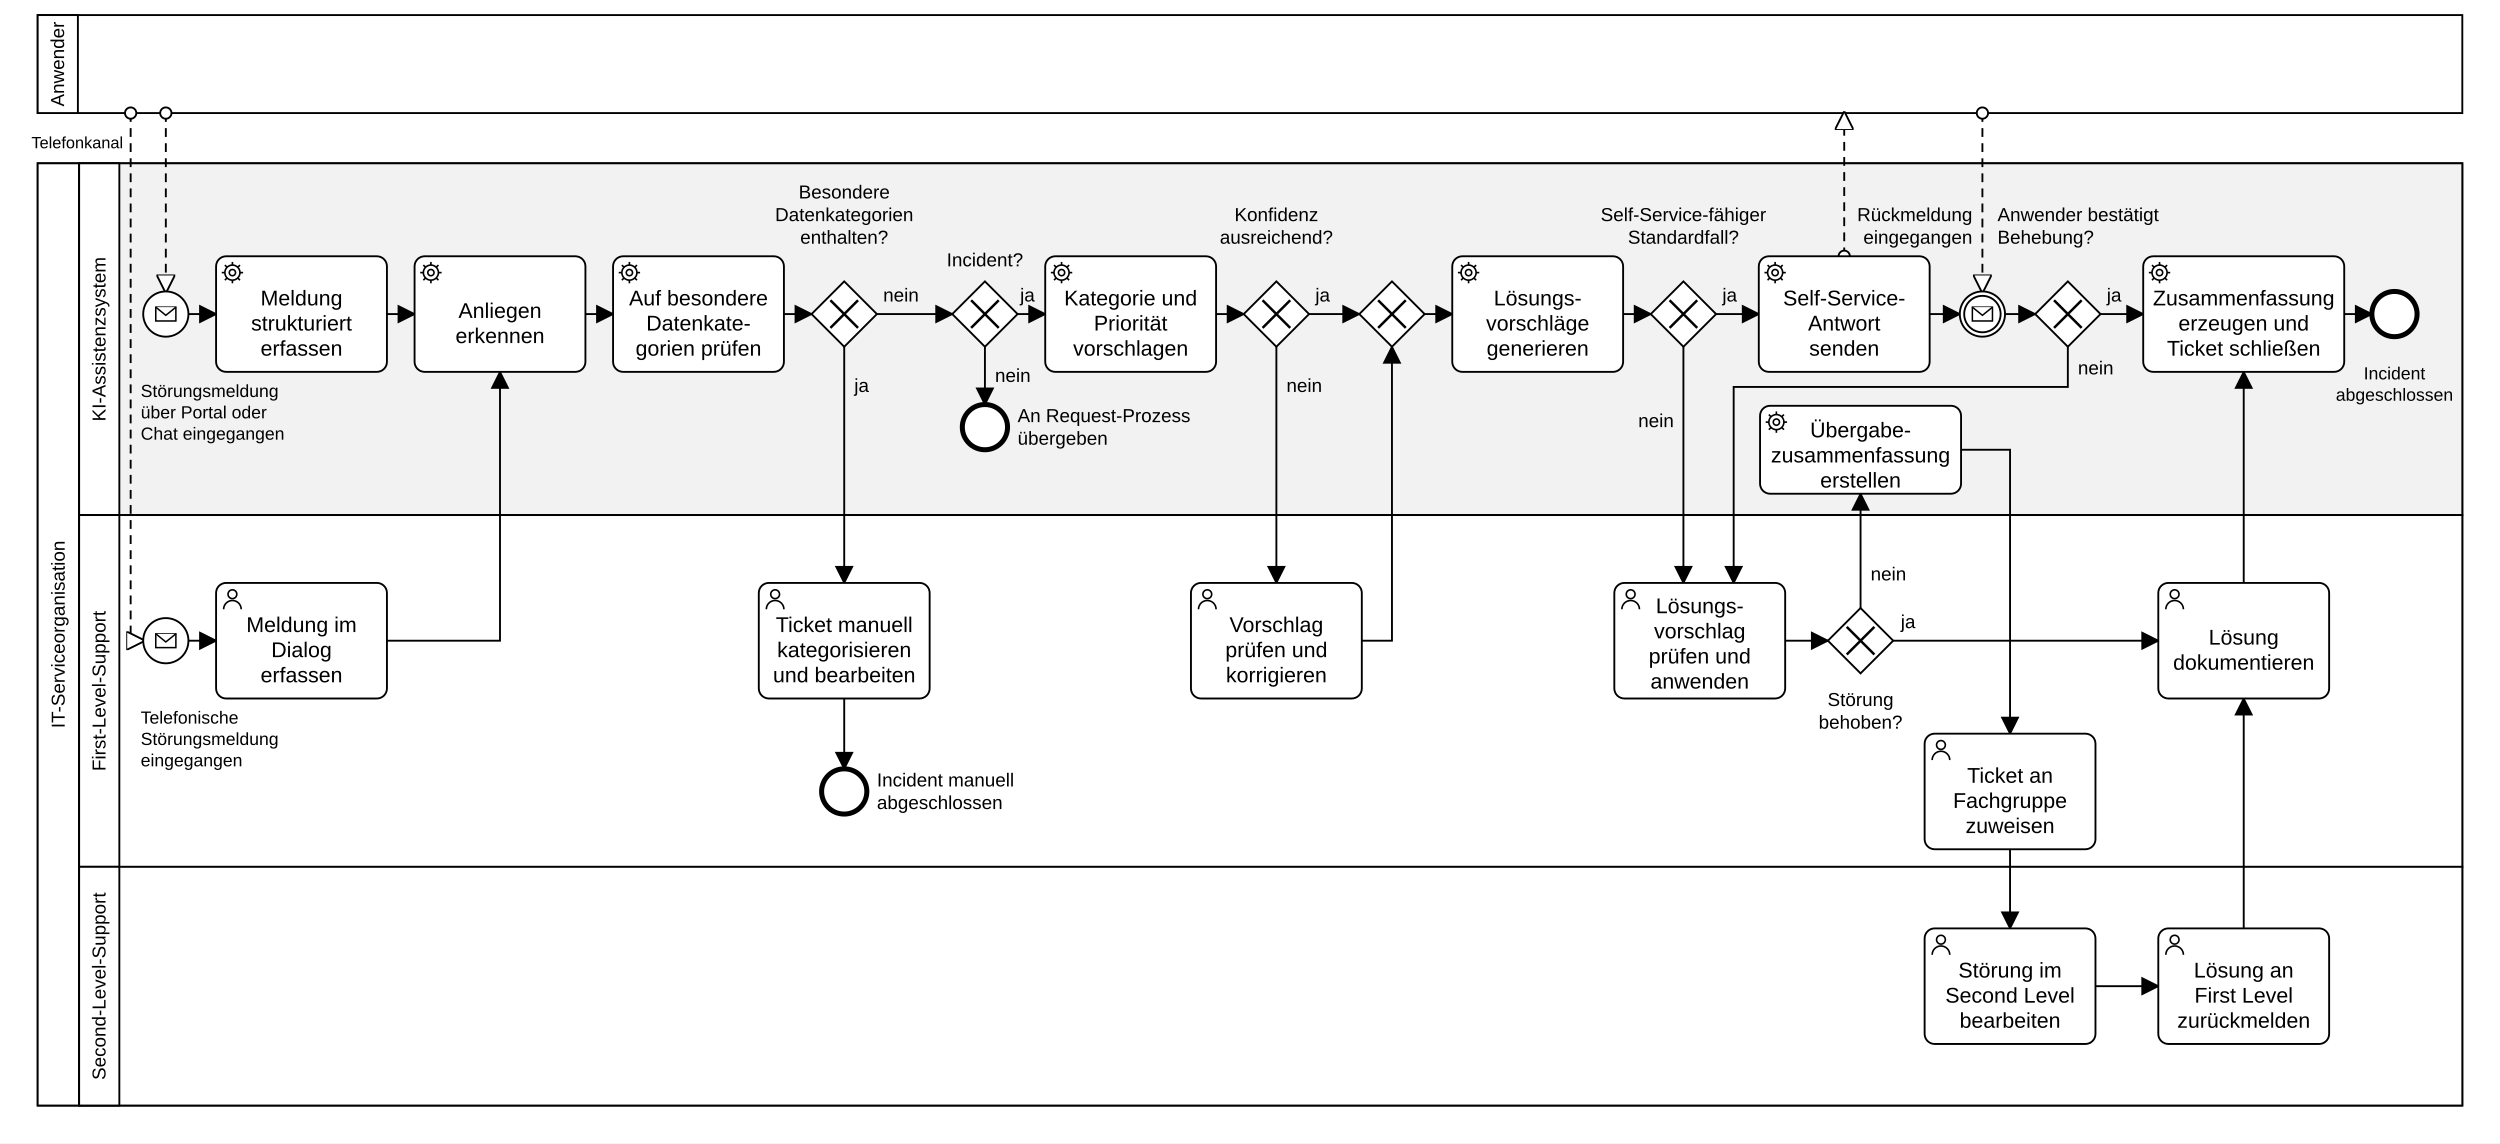
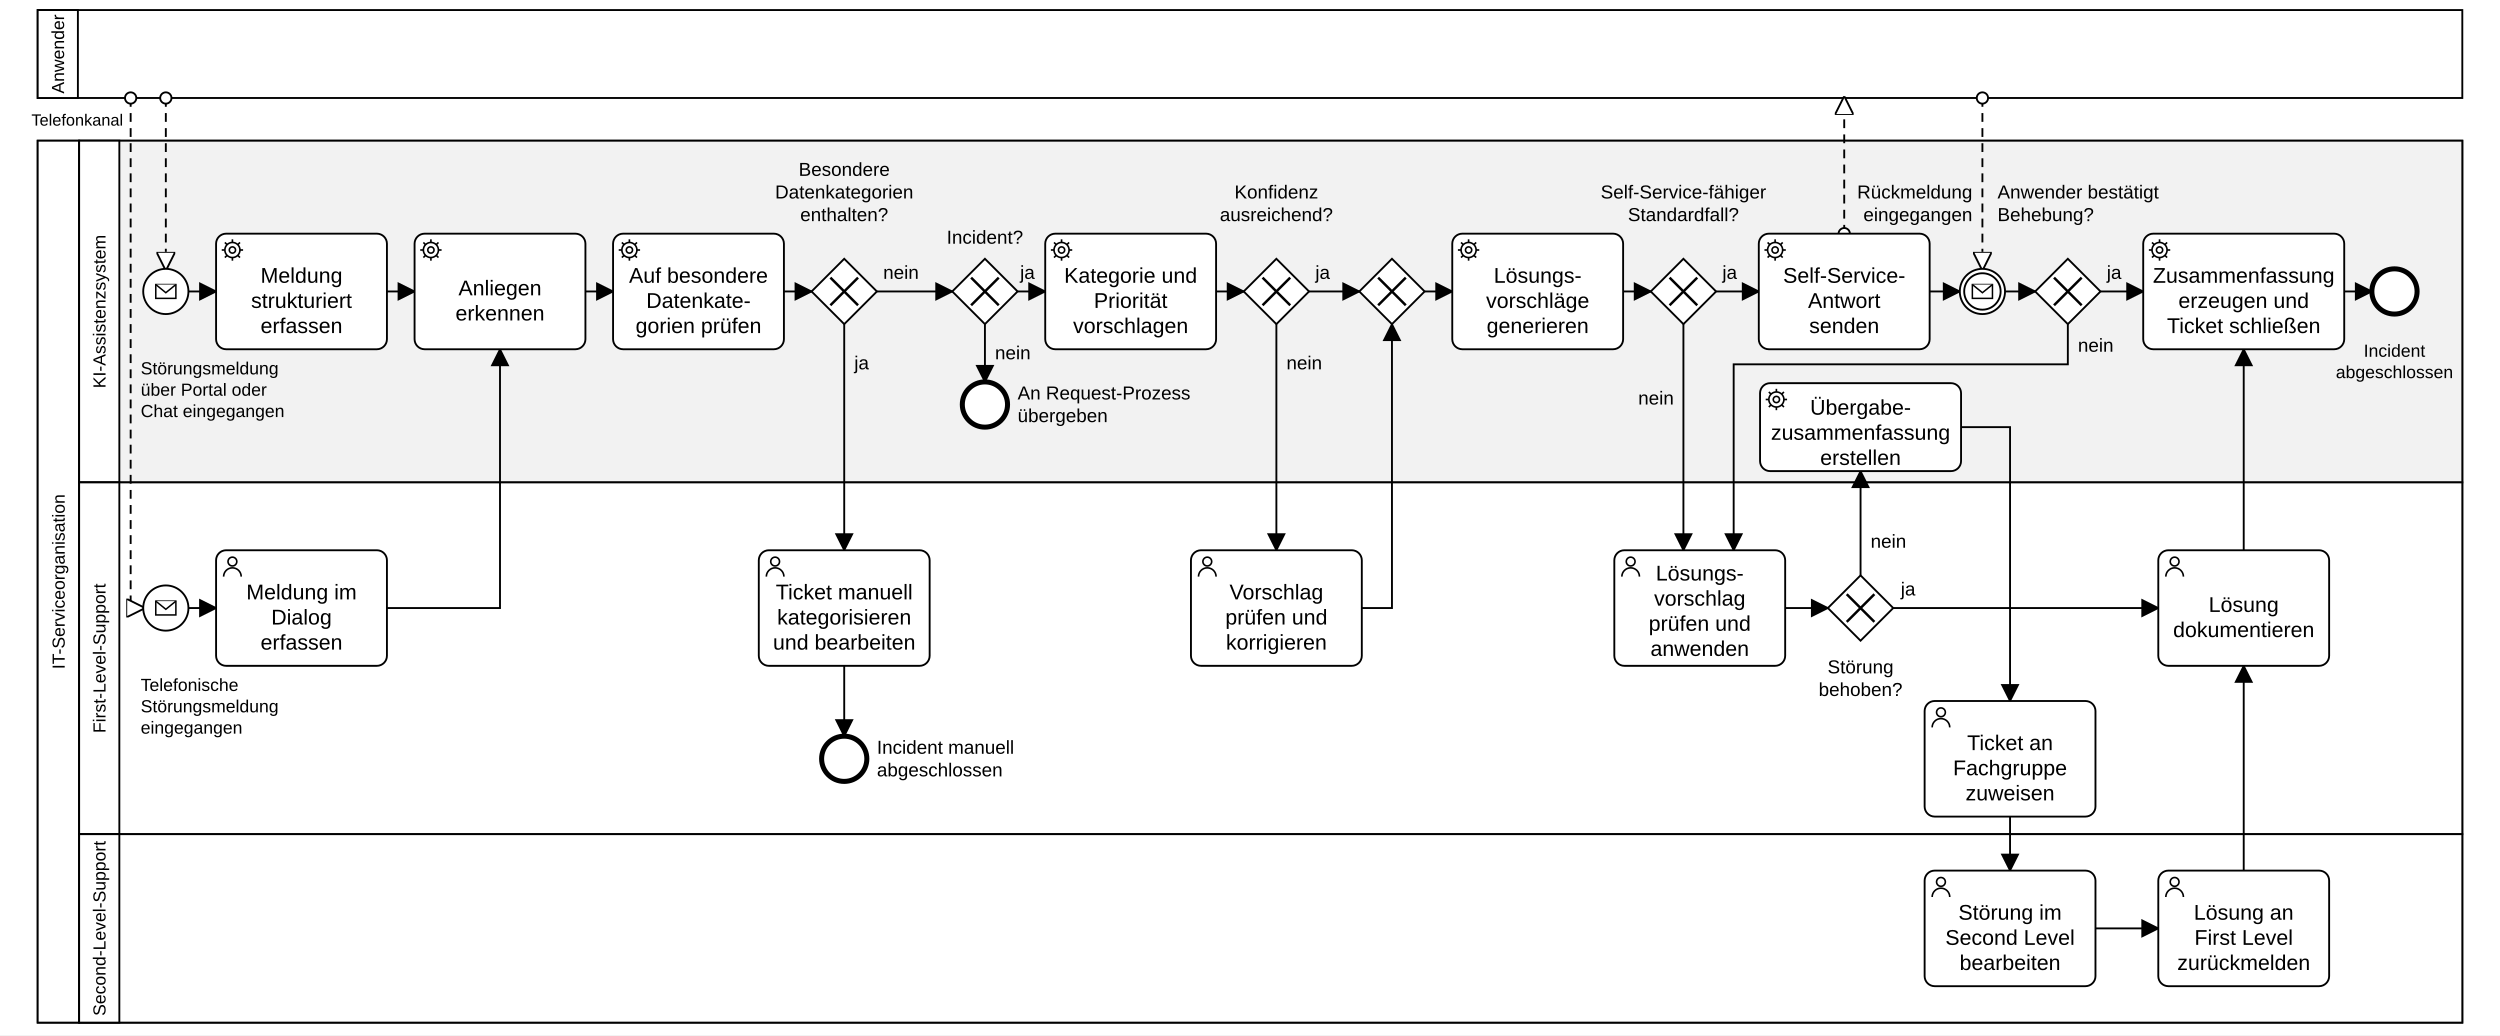
- <svg xmlns="http://www.w3.org/2000/svg" width="1990" height="910" viewBox="0 0 1990 910" font-family="Arial, Helvetica, sans-serif" font-size="14">
-   <rect width="1990" height="910" fill="white" />
+ <svg xmlns="http://www.w3.org/2000/svg" width="1990" height="824" viewBox="0 0 1990 824" font-family="Arial, Helvetica, sans-serif" font-size="14">
+   <rect width="1990" height="824" fill="white" />
  <defs>
    <marker id="arr" markerWidth="10" markerHeight="10" refX="9" refY="5" orient="auto">
      <path d="M0,0 L10,5 L0,10 z" fill="#000" />
    </marker>
    <marker id="arro" markerWidth="10" markerHeight="10" refX="9" refY="5" orient="auto">
      <path d="M0,0 L10,5 L0,10 z" fill="white" stroke="#000" />
    </marker>
    <marker id="dot" markerWidth="8" markerHeight="8" refX="4" refY="4" orient="auto">
      <circle cx="4" cy="4" r="3" fill="white" stroke="#000" />
    </marker>
  </defs>
-   <rect x="30" y="12" width="1930" height="78" fill="white" stroke="#000" stroke-width="1.5" />
-   <rect x="30" y="12" width="32" height="78" fill="white" stroke="#000" stroke-width="1.5" />
-   <text x="46.0" y="56.0" text-anchor="middle" font-size="15" transform="rotate(-90 46.0 51.0)">Anwender</text>
-   <rect x="30" y="130" width="1930" height="750" fill="white" stroke="#000" stroke-width="1.5" />
-   <rect x="30" y="130" width="33" height="750" fill="white" stroke="#000" stroke-width="1.5" />
-   <text x="46.5" y="510.0" text-anchor="middle" font-size="15" transform="rotate(-90 46.5 505.0)">IT-Serviceorganisation</text>
-   <rect x="63" y="130" width="1897" height="280" fill="#f2f2f2" stroke="#000" stroke-width="1.5" />
-   <rect x="63" y="130" width="32" height="280" fill="white" stroke="#000" stroke-width="1.5" />
-   <text x="79.0" y="275.0" text-anchor="middle" font-size="15" transform="rotate(-90 79.0 270.0)">KI-Assistenzsystem</text>
-   <rect x="63" y="410" width="1897" height="280" fill="white" stroke="#000" stroke-width="1.5" />
-   <rect x="63" y="410" width="32" height="280" fill="white" stroke="#000" stroke-width="1.5" />
-   <text x="79.0" y="555.0" text-anchor="middle" font-size="15" transform="rotate(-90 79.0 550.0)">First-Level-Support</text>
-   <rect x="63" y="690" width="1897" height="190" fill="white" stroke="#000" stroke-width="1.5" />
-   <rect x="63" y="690" width="32" height="190" fill="white" stroke="#000" stroke-width="1.5" />
-   <text x="79.0" y="790.0" text-anchor="middle" font-size="15" transform="rotate(-90 79.0 785.0)">Second-Level-Support</text>
-   <path d="M150,250 L172,250" fill="none" stroke="#000" stroke-width="1.5" marker-end="url(#arr)" />
-   <path d="M308,250 L330,250" fill="none" stroke="#000" stroke-width="1.5" marker-end="url(#arr)" />
-   <path d="M466,250 L488,250" fill="none" stroke="#000" stroke-width="1.5" marker-end="url(#arr)" />
-   <path d="M624,250 L646,250" fill="none" stroke="#000" stroke-width="1.5" marker-end="url(#arr)" />
-   <path d="M698,250 L758,250" fill="none" stroke="#000" stroke-width="1.5" marker-end="url(#arr)" />
-   <path d="M672,276 L672,464.0" fill="none" stroke="#000" stroke-width="1.5" marker-end="url(#arr)" />
-   <path d="M810,250 L832,250" fill="none" stroke="#000" stroke-width="1.5" marker-end="url(#arr)" />
-   <path d="M784,276 L784,322" fill="none" stroke="#000" stroke-width="1.5" marker-end="url(#arr)" />
-   <path d="M968,250 L990,250" fill="none" stroke="#000" stroke-width="1.5" marker-end="url(#arr)" />
-   <path d="M1042,250 L1082,250" fill="none" stroke="#000" stroke-width="1.5" marker-end="url(#arr)" />
-   <path d="M1016,276 L1016,464.0" fill="none" stroke="#000" stroke-width="1.5" marker-end="url(#arr)" />
-   <path d="M1084,510 L1108,510 L1108,276" fill="none" stroke="#000" stroke-width="1.5" marker-end="url(#arr)" />
-   <path d="M1134,250 L1156,250" fill="none" stroke="#000" stroke-width="1.5" marker-end="url(#arr)" />
-   <path d="M1292,250 L1314,250" fill="none" stroke="#000" stroke-width="1.5" marker-end="url(#arr)" />
-   <path d="M1366,250 L1400,250" fill="none" stroke="#000" stroke-width="1.5" marker-end="url(#arr)" />
-   <path d="M1340,276 L1340,464.0" fill="none" stroke="#000" stroke-width="1.5" marker-end="url(#arr)" />
-   <path d="M1536,250 L1560,250" fill="none" stroke="#000" stroke-width="1.5" marker-end="url(#arr)" />
-   <path d="M1596,250 L1620,250" fill="none" stroke="#000" stroke-width="1.5" marker-end="url(#arr)" />
-   <path d="M1672,250 L1706,250" fill="none" stroke="#000" stroke-width="1.5" marker-end="url(#arr)" />
-   <path d="M1646,276 L1646,308 L1380,308 L1380,464.0" fill="none" stroke="#000" stroke-width="1.5" marker-end="url(#arr)" />
-   <path d="M1866,250 L1888,250" fill="none" stroke="#000" stroke-width="1.5" marker-end="url(#arr)" />
-   <path d="M1421,510 L1455,510" fill="none" stroke="#000" stroke-width="1.5" marker-end="url(#arr)" />
-   <path d="M1507,510 L1718,510" fill="none" stroke="#000" stroke-width="1.5" marker-end="url(#arr)" />
-   <path d="M1481,484 L1481,393" fill="none" stroke="#000" stroke-width="1.5" marker-end="url(#arr)" />
-   <path d="M1561,358 L1600,358 L1600,584.0" fill="none" stroke="#000" stroke-width="1.5" marker-end="url(#arr)" />
-   <path d="M1600,676.0 L1600,739.0" fill="none" stroke="#000" stroke-width="1.5" marker-end="url(#arr)" />
-   <path d="M1668,785 L1718,785" fill="none" stroke="#000" stroke-width="1.5" marker-end="url(#arr)" />
-   <path d="M1786,739.0 L1786,556.0" fill="none" stroke="#000" stroke-width="1.5" marker-end="url(#arr)" />
-   <path d="M1786,464.0 L1786,296.0" fill="none" stroke="#000" stroke-width="1.5" marker-end="url(#arr)" />
-   <path d="M150,510 L172,510" fill="none" stroke="#000" stroke-width="1.5" marker-end="url(#arr)" />
-   <path d="M308,510 L398,510 L398,296.0" fill="none" stroke="#000" stroke-width="1.5" marker-end="url(#arr)" />
-   <path d="M672,556.0 L672,612" fill="none" stroke="#000" stroke-width="1.5" marker-end="url(#arr)" />
-   <path d="M132,90 L132,232" fill="none" stroke="#000" stroke-width="1.5" stroke-dasharray="7,5" marker-end="url(#arro)" marker-start="url(#dot)" />
-   <path d="M104,90 L104,510 L114,510" fill="none" stroke="#000" stroke-width="1.5" stroke-dasharray="7,5" marker-end="url(#arro)" marker-start="url(#dot)" />
-   <path d="M1468,204.0 L1468,90" fill="none" stroke="#000" stroke-width="1.5" stroke-dasharray="7,5" marker-end="url(#arro)" marker-start="url(#dot)" />
-   <path d="M1578,90 L1578,232" fill="none" stroke="#000" stroke-width="1.5" stroke-dasharray="7,5" marker-end="url(#arro)" marker-start="url(#dot)" />
-   <circle cx="132" cy="250" r="18" fill="white" stroke="#000" stroke-width="1.5" />
-   <g transform="translate(132,250)" stroke="#000" stroke-width="1.2" fill="white">
+   <rect x="30" y="8" width="1930" height="70" fill="white" stroke="#000" stroke-width="1.5" />
+   <rect x="30" y="8" width="32" height="70" fill="white" stroke="#000" stroke-width="1.5" />
+   <text x="46.0" y="48.0" text-anchor="middle" font-size="14" transform="rotate(-90 46.0 43.0)">Anwender</text>
+   <rect x="30" y="112" width="1930" height="702" fill="white" stroke="#000" stroke-width="1.5" />
+   <rect x="30" y="112" width="33" height="702" fill="white" stroke="#000" stroke-width="1.5" />
+   <text x="46.5" y="468.0" text-anchor="middle" font-size="14" transform="rotate(-90 46.5 463.0)">IT-Serviceorganisation</text>
+   <rect x="63" y="112" width="1897" height="272" fill="#f2f2f2" stroke="#000" stroke-width="1.5" />
+   <rect x="63" y="112" width="32" height="272" fill="white" stroke="#000" stroke-width="1.5" />
+   <text x="79.0" y="253.0" text-anchor="middle" font-size="14" transform="rotate(-90 79.0 248.0)">KI-Assistenzsystem</text>
+   <rect x="63" y="384" width="1897" height="280" fill="white" stroke="#000" stroke-width="1.5" />
+   <rect x="63" y="384" width="32" height="280" fill="white" stroke="#000" stroke-width="1.5" />
+   <text x="79.0" y="529.0" text-anchor="middle" font-size="14" transform="rotate(-90 79.0 524.0)">First-Level-Support</text>
+   <rect x="63" y="664" width="1897" height="150" fill="white" stroke="#000" stroke-width="1.5" />
+   <rect x="63" y="664" width="32" height="150" fill="white" stroke="#000" stroke-width="1.5" />
+   <text x="79.0" y="744.0" text-anchor="middle" font-size="14" transform="rotate(-90 79.0 739.0)">Second-Level-Support</text>
+   <path d="M150,232 L172,232" fill="none" stroke="#000" stroke-width="1.5" marker-end="url(#arr)" />
+   <path d="M308,232 L330,232" fill="none" stroke="#000" stroke-width="1.5" marker-end="url(#arr)" />
+   <path d="M466,232 L488,232" fill="none" stroke="#000" stroke-width="1.5" marker-end="url(#arr)" />
+   <path d="M624,232 L646,232" fill="none" stroke="#000" stroke-width="1.5" marker-end="url(#arr)" />
+   <path d="M698,232 L758,232" fill="none" stroke="#000" stroke-width="1.5" marker-end="url(#arr)" />
+   <path d="M672,258 L672,438.0" fill="none" stroke="#000" stroke-width="1.5" marker-end="url(#arr)" />
+   <path d="M810,232 L832,232" fill="none" stroke="#000" stroke-width="1.5" marker-end="url(#arr)" />
+   <path d="M784,258 L784,304" fill="none" stroke="#000" stroke-width="1.5" marker-end="url(#arr)" />
+   <path d="M968,232 L990,232" fill="none" stroke="#000" stroke-width="1.5" marker-end="url(#arr)" />
+   <path d="M1042,232 L1082,232" fill="none" stroke="#000" stroke-width="1.5" marker-end="url(#arr)" />
+   <path d="M1016,258 L1016,438.0" fill="none" stroke="#000" stroke-width="1.5" marker-end="url(#arr)" />
+   <path d="M1084,484 L1108,484 L1108,258" fill="none" stroke="#000" stroke-width="1.5" marker-end="url(#arr)" />
+   <path d="M1134,232 L1156,232" fill="none" stroke="#000" stroke-width="1.5" marker-end="url(#arr)" />
+   <path d="M1292,232 L1314,232" fill="none" stroke="#000" stroke-width="1.5" marker-end="url(#arr)" />
+   <path d="M1366,232 L1400,232" fill="none" stroke="#000" stroke-width="1.5" marker-end="url(#arr)" />
+   <path d="M1340,258 L1340,438.0" fill="none" stroke="#000" stroke-width="1.5" marker-end="url(#arr)" />
+   <path d="M1536,232 L1560,232" fill="none" stroke="#000" stroke-width="1.5" marker-end="url(#arr)" />
+   <path d="M1596,232 L1620,232" fill="none" stroke="#000" stroke-width="1.5" marker-end="url(#arr)" />
+   <path d="M1672,232 L1706,232" fill="none" stroke="#000" stroke-width="1.5" marker-end="url(#arr)" />
+   <path d="M1646,258 L1646,290 L1380,290 L1380,438.0" fill="none" stroke="#000" stroke-width="1.5" marker-end="url(#arr)" />
+   <path d="M1866,232 L1888,232" fill="none" stroke="#000" stroke-width="1.5" marker-end="url(#arr)" />
+   <path d="M1421,484 L1455,484" fill="none" stroke="#000" stroke-width="1.5" marker-end="url(#arr)" />
+   <path d="M1507,484 L1718,484" fill="none" stroke="#000" stroke-width="1.5" marker-end="url(#arr)" />
+   <path d="M1481,458 L1481,375" fill="none" stroke="#000" stroke-width="1.5" marker-end="url(#arr)" />
+   <path d="M1561,340 L1600,340 L1600,558.0" fill="none" stroke="#000" stroke-width="1.5" marker-end="url(#arr)" />
+   <path d="M1600,650.0 L1600,693.0" fill="none" stroke="#000" stroke-width="1.5" marker-end="url(#arr)" />
+   <path d="M1668,739 L1718,739" fill="none" stroke="#000" stroke-width="1.5" marker-end="url(#arr)" />
+   <path d="M1786,693.0 L1786,530.0" fill="none" stroke="#000" stroke-width="1.5" marker-end="url(#arr)" />
+   <path d="M1786,438.0 L1786,278.0" fill="none" stroke="#000" stroke-width="1.5" marker-end="url(#arr)" />
+   <path d="M150,484 L172,484" fill="none" stroke="#000" stroke-width="1.5" marker-end="url(#arr)" />
+   <path d="M308,484 L398,484 L398,278.0" fill="none" stroke="#000" stroke-width="1.5" marker-end="url(#arr)" />
+   <path d="M672,530.0 L672,586" fill="none" stroke="#000" stroke-width="1.5" marker-end="url(#arr)" />
+   <path d="M132,78 L132,214" fill="none" stroke="#000" stroke-width="1.5" stroke-dasharray="7,5" marker-end="url(#arro)" marker-start="url(#dot)" />
+   <path d="M104,78 L104,484 L114,484" fill="none" stroke="#000" stroke-width="1.5" stroke-dasharray="7,5" marker-end="url(#arro)" marker-start="url(#dot)" />
+   <path d="M1468,186.0 L1468,78" fill="none" stroke="#000" stroke-width="1.5" stroke-dasharray="7,5" marker-end="url(#arro)" marker-start="url(#dot)" />
+   <path d="M1578,78 L1578,214" fill="none" stroke="#000" stroke-width="1.5" stroke-dasharray="7,5" marker-end="url(#arro)" marker-start="url(#dot)" />
+   <circle cx="132" cy="232" r="18" fill="white" stroke="#000" stroke-width="1.5" />
+   <g transform="translate(132,232)" stroke="#000" stroke-width="1.2" fill="white">
    <rect x="-8" y="-5.5" width="16" height="11" />
    <path d="M-8,-5.5 L0,1 L8,-5.5" />
  </g>
-   <rect x="172.0" y="204.0" width="136" height="92" rx="8" fill="white" stroke="#000" stroke-width="1.5" />
-   <g transform="translate(185.0,217.0)" stroke="#000" stroke-width="1.3" fill="white">
-     <circle r="6" />
-     <circle r="2.5" />
-     <line x1="6" y1="0" x2="8.5" y2="0" />
-     <line x1="4.24" y1="4.24" x2="6.01" y2="6.01" />
-     <line x1="0" y1="6" x2="0" y2="8.5" />
-     <line x1="-4.24" y1="4.24" x2="-6.01" y2="6.01" />
-     <line x1="-6" y1="0" x2="-8.5" y2="0" />
-     <line x1="-4.24" y1="-4.24" x2="-6.01" y2="-6.01" />
-     <line x1="0" y1="-6" x2="0" y2="-8.5" />
-     <line x1="4.24" y1="-4.24" x2="6.01" y2="-6.01" />
-   </g>
-   <text x="240" y="243.1" text-anchor="middle" font-size="17">Meldung</text>
-   <text x="240" y="263.1" text-anchor="middle" font-size="17">strukturiert</text>
-   <text x="240" y="283.1" text-anchor="middle" font-size="17">erfassen</text>
-   <rect x="330.0" y="204.0" width="136" height="92" rx="8" fill="white" stroke="#000" stroke-width="1.5" />
-   <g transform="translate(343.0,217.0)" stroke="#000" stroke-width="1.3" fill="white">
-     <circle r="6" />
-     <circle r="2.5" />
-     <line x1="6" y1="0" x2="8.5" y2="0" />
-     <line x1="4.24" y1="4.24" x2="6.01" y2="6.01" />
-     <line x1="0" y1="6" x2="0" y2="8.5" />
-     <line x1="-4.24" y1="4.24" x2="-6.01" y2="6.01" />
-     <line x1="-6" y1="0" x2="-8.5" y2="0" />
-     <line x1="-4.24" y1="-4.24" x2="-6.01" y2="-6.01" />
-     <line x1="0" y1="-6" x2="0" y2="-8.5" />
-     <line x1="4.24" y1="-4.24" x2="6.01" y2="-6.01" />
-   </g>
-   <text x="398" y="253.1" text-anchor="middle" font-size="17">Anliegen</text>
-   <text x="398" y="273.1" text-anchor="middle" font-size="17">erkennen</text>
-   <rect x="488.0" y="204.0" width="136" height="92" rx="8" fill="white" stroke="#000" stroke-width="1.5" />
-   <g transform="translate(501.0,217.0)" stroke="#000" stroke-width="1.3" fill="white">
-     <circle r="6" />
-     <circle r="2.5" />
-     <line x1="6" y1="0" x2="8.5" y2="0" />
-     <line x1="4.24" y1="4.24" x2="6.01" y2="6.01" />
-     <line x1="0" y1="6" x2="0" y2="8.5" />
-     <line x1="-4.24" y1="4.24" x2="-6.01" y2="6.01" />
-     <line x1="-6" y1="0" x2="-8.5" y2="0" />
-     <line x1="-4.24" y1="-4.24" x2="-6.01" y2="-6.01" />
-     <line x1="0" y1="-6" x2="0" y2="-8.5" />
-     <line x1="4.24" y1="-4.24" x2="6.01" y2="-6.01" />
-   </g>
-   <text x="556" y="243.1" text-anchor="middle" font-size="17">Auf besondere</text>
-   <text x="556" y="263.1" text-anchor="middle" font-size="17">Datenkate-</text>
-   <text x="556" y="283.1" text-anchor="middle" font-size="17">gorien prüfen</text>
-   <polygon points="672,224 698,250 672,276 646,250" fill="white" stroke="#000" stroke-width="1.5" />
-   <path d="M661,239 L683,261 M683,239 L661,261" stroke="#000" stroke-width="2" />
-   <polygon points="784,224 810,250 784,276 758,250" fill="white" stroke="#000" stroke-width="1.5" />
-   <path d="M773,239 L795,261 M795,239 L773,261" stroke="#000" stroke-width="2" />
-   <circle cx="784" cy="340" r="18" fill="white" stroke="#000" stroke-width="4" />
-   <rect x="832.0" y="204.0" width="136" height="92" rx="8" fill="white" stroke="#000" stroke-width="1.5" />
-   <g transform="translate(845.0,217.0)" stroke="#000" stroke-width="1.3" fill="white">
-     <circle r="6" />
-     <circle r="2.5" />
-     <line x1="6" y1="0" x2="8.5" y2="0" />
-     <line x1="4.24" y1="4.24" x2="6.01" y2="6.01" />
-     <line x1="0" y1="6" x2="0" y2="8.5" />
-     <line x1="-4.24" y1="4.24" x2="-6.01" y2="6.01" />
-     <line x1="-6" y1="0" x2="-8.5" y2="0" />
-     <line x1="-4.24" y1="-4.24" x2="-6.01" y2="-6.01" />
-     <line x1="0" y1="-6" x2="0" y2="-8.5" />
-     <line x1="4.24" y1="-4.24" x2="6.01" y2="-6.01" />
-   </g>
-   <text x="900" y="243.1" text-anchor="middle" font-size="17">Kategorie und</text>
-   <text x="900" y="263.1" text-anchor="middle" font-size="17">Priorität</text>
-   <text x="900" y="283.1" text-anchor="middle" font-size="17">vorschlagen</text>
-   <polygon points="1016,224 1042,250 1016,276 990,250" fill="white" stroke="#000" stroke-width="1.5" />
-   <path d="M1005,239 L1027,261 M1027,239 L1005,261" stroke="#000" stroke-width="2" />
-   <polygon points="1108,224 1134,250 1108,276 1082,250" fill="white" stroke="#000" stroke-width="1.5" />
-   <path d="M1097,239 L1119,261 M1119,239 L1097,261" stroke="#000" stroke-width="2" />
-   <rect x="1156.0" y="204.0" width="136" height="92" rx="8" fill="white" stroke="#000" stroke-width="1.5" />
-   <g transform="translate(1169.0,217.0)" stroke="#000" stroke-width="1.3" fill="white">
-     <circle r="6" />
-     <circle r="2.5" />
-     <line x1="6" y1="0" x2="8.5" y2="0" />
-     <line x1="4.24" y1="4.24" x2="6.01" y2="6.01" />
-     <line x1="0" y1="6" x2="0" y2="8.5" />
-     <line x1="-4.24" y1="4.24" x2="-6.01" y2="6.01" />
-     <line x1="-6" y1="0" x2="-8.5" y2="0" />
-     <line x1="-4.24" y1="-4.24" x2="-6.01" y2="-6.01" />
-     <line x1="0" y1="-6" x2="0" y2="-8.5" />
-     <line x1="4.24" y1="-4.24" x2="6.01" y2="-6.01" />
-   </g>
-   <text x="1224" y="243.1" text-anchor="middle" font-size="17">Lösungs-</text>
-   <text x="1224" y="263.1" text-anchor="middle" font-size="17">vorschläge</text>
-   <text x="1224" y="283.1" text-anchor="middle" font-size="17">generieren</text>
-   <polygon points="1340,224 1366,250 1340,276 1314,250" fill="white" stroke="#000" stroke-width="1.5" />
-   <path d="M1329,239 L1351,261 M1351,239 L1329,261" stroke="#000" stroke-width="2" />
-   <rect x="1400.0" y="204.0" width="136" height="92" rx="8" fill="white" stroke="#000" stroke-width="1.5" />
-   <g transform="translate(1413.0,217.0)" stroke="#000" stroke-width="1.3" fill="white">
-     <circle r="6" />
-     <circle r="2.5" />
-     <line x1="6" y1="0" x2="8.5" y2="0" />
-     <line x1="4.24" y1="4.24" x2="6.01" y2="6.01" />
-     <line x1="0" y1="6" x2="0" y2="8.5" />
-     <line x1="-4.24" y1="4.24" x2="-6.01" y2="6.01" />
-     <line x1="-6" y1="0" x2="-8.5" y2="0" />
-     <line x1="-4.24" y1="-4.24" x2="-6.01" y2="-6.01" />
-     <line x1="0" y1="-6" x2="0" y2="-8.5" />
-     <line x1="4.24" y1="-4.24" x2="6.01" y2="-6.01" />
-   </g>
-   <text x="1468" y="243.1" text-anchor="middle" font-size="17">Self-Service-</text>
-   <text x="1468" y="263.1" text-anchor="middle" font-size="17">Antwort</text>
-   <text x="1468" y="283.1" text-anchor="middle" font-size="17">senden</text>
-   <circle cx="1578" cy="250" r="18" fill="white" stroke="#000" stroke-width="1.5" />
-   <circle cx="1578" cy="250" r="14.5" fill="white" stroke="#000" stroke-width="1.5" />
-   <g transform="translate(1578,250)" stroke="#000" stroke-width="1.2" fill="white">
+   <rect x="172.0" y="186.0" width="136" height="92" rx="8" fill="white" stroke="#000" stroke-width="1.5" />
+   <g transform="translate(185.0,199.0)" stroke="#000" stroke-width="1.3" fill="white">
+     <circle r="6" />
+     <circle r="2.5" />
+     <line x1="6" y1="0" x2="8.5" y2="0" />
+     <line x1="4.24" y1="4.24" x2="6.01" y2="6.01" />
+     <line x1="0" y1="6" x2="0" y2="8.5" />
+     <line x1="-4.24" y1="4.24" x2="-6.01" y2="6.01" />
+     <line x1="-6" y1="0" x2="-8.5" y2="0" />
+     <line x1="-4.24" y1="-4.24" x2="-6.01" y2="-6.01" />
+     <line x1="0" y1="-6" x2="0" y2="-8.5" />
+     <line x1="4.24" y1="-4.24" x2="6.01" y2="-6.01" />
+   </g>
+   <text x="240" y="225.1" text-anchor="middle" font-size="17">Meldung</text>
+   <text x="240" y="245.1" text-anchor="middle" font-size="17">strukturiert</text>
+   <text x="240" y="265.1" text-anchor="middle" font-size="17">erfassen</text>
+   <rect x="330.0" y="186.0" width="136" height="92" rx="8" fill="white" stroke="#000" stroke-width="1.5" />
+   <g transform="translate(343.0,199.0)" stroke="#000" stroke-width="1.3" fill="white">
+     <circle r="6" />
+     <circle r="2.5" />
+     <line x1="6" y1="0" x2="8.5" y2="0" />
+     <line x1="4.24" y1="4.24" x2="6.01" y2="6.01" />
+     <line x1="0" y1="6" x2="0" y2="8.5" />
+     <line x1="-4.24" y1="4.24" x2="-6.01" y2="6.01" />
+     <line x1="-6" y1="0" x2="-8.5" y2="0" />
+     <line x1="-4.24" y1="-4.24" x2="-6.01" y2="-6.01" />
+     <line x1="0" y1="-6" x2="0" y2="-8.5" />
+     <line x1="4.24" y1="-4.24" x2="6.01" y2="-6.01" />
+   </g>
+   <text x="398" y="235.1" text-anchor="middle" font-size="17">Anliegen</text>
+   <text x="398" y="255.1" text-anchor="middle" font-size="17">erkennen</text>
+   <rect x="488.0" y="186.0" width="136" height="92" rx="8" fill="white" stroke="#000" stroke-width="1.5" />
+   <g transform="translate(501.0,199.0)" stroke="#000" stroke-width="1.3" fill="white">
+     <circle r="6" />
+     <circle r="2.5" />
+     <line x1="6" y1="0" x2="8.5" y2="0" />
+     <line x1="4.24" y1="4.24" x2="6.01" y2="6.01" />
+     <line x1="0" y1="6" x2="0" y2="8.5" />
+     <line x1="-4.24" y1="4.24" x2="-6.01" y2="6.01" />
+     <line x1="-6" y1="0" x2="-8.5" y2="0" />
+     <line x1="-4.24" y1="-4.24" x2="-6.01" y2="-6.01" />
+     <line x1="0" y1="-6" x2="0" y2="-8.5" />
+     <line x1="4.24" y1="-4.24" x2="6.01" y2="-6.01" />
+   </g>
+   <text x="556" y="225.1" text-anchor="middle" font-size="17">Auf besondere</text>
+   <text x="556" y="245.1" text-anchor="middle" font-size="17">Datenkate-</text>
+   <text x="556" y="265.1" text-anchor="middle" font-size="17">gorien prüfen</text>
+   <polygon points="672,206 698,232 672,258 646,232" fill="white" stroke="#000" stroke-width="1.5" />
+   <path d="M661,221 L683,243 M683,221 L661,243" stroke="#000" stroke-width="2" />
+   <polygon points="784,206 810,232 784,258 758,232" fill="white" stroke="#000" stroke-width="1.5" />
+   <path d="M773,221 L795,243 M795,221 L773,243" stroke="#000" stroke-width="2" />
+   <circle cx="784" cy="322" r="18" fill="white" stroke="#000" stroke-width="4" />
+   <rect x="832.0" y="186.0" width="136" height="92" rx="8" fill="white" stroke="#000" stroke-width="1.5" />
+   <g transform="translate(845.0,199.0)" stroke="#000" stroke-width="1.3" fill="white">
+     <circle r="6" />
+     <circle r="2.5" />
+     <line x1="6" y1="0" x2="8.5" y2="0" />
+     <line x1="4.24" y1="4.24" x2="6.01" y2="6.01" />
+     <line x1="0" y1="6" x2="0" y2="8.5" />
+     <line x1="-4.24" y1="4.24" x2="-6.01" y2="6.01" />
+     <line x1="-6" y1="0" x2="-8.5" y2="0" />
+     <line x1="-4.24" y1="-4.24" x2="-6.01" y2="-6.01" />
+     <line x1="0" y1="-6" x2="0" y2="-8.5" />
+     <line x1="4.24" y1="-4.24" x2="6.01" y2="-6.01" />
+   </g>
+   <text x="900" y="225.1" text-anchor="middle" font-size="17">Kategorie und</text>
+   <text x="900" y="245.1" text-anchor="middle" font-size="17">Priorität</text>
+   <text x="900" y="265.1" text-anchor="middle" font-size="17">vorschlagen</text>
+   <polygon points="1016,206 1042,232 1016,258 990,232" fill="white" stroke="#000" stroke-width="1.5" />
+   <path d="M1005,221 L1027,243 M1027,221 L1005,243" stroke="#000" stroke-width="2" />
+   <polygon points="1108,206 1134,232 1108,258 1082,232" fill="white" stroke="#000" stroke-width="1.5" />
+   <path d="M1097,221 L1119,243 M1119,221 L1097,243" stroke="#000" stroke-width="2" />
+   <rect x="1156.0" y="186.0" width="136" height="92" rx="8" fill="white" stroke="#000" stroke-width="1.5" />
+   <g transform="translate(1169.0,199.0)" stroke="#000" stroke-width="1.3" fill="white">
+     <circle r="6" />
+     <circle r="2.5" />
+     <line x1="6" y1="0" x2="8.5" y2="0" />
+     <line x1="4.24" y1="4.24" x2="6.01" y2="6.01" />
+     <line x1="0" y1="6" x2="0" y2="8.5" />
+     <line x1="-4.24" y1="4.24" x2="-6.01" y2="6.01" />
+     <line x1="-6" y1="0" x2="-8.5" y2="0" />
+     <line x1="-4.24" y1="-4.24" x2="-6.01" y2="-6.01" />
+     <line x1="0" y1="-6" x2="0" y2="-8.5" />
+     <line x1="4.24" y1="-4.24" x2="6.01" y2="-6.01" />
+   </g>
+   <text x="1224" y="225.1" text-anchor="middle" font-size="17">Lösungs-</text>
+   <text x="1224" y="245.1" text-anchor="middle" font-size="17">vorschläge</text>
+   <text x="1224" y="265.1" text-anchor="middle" font-size="17">generieren</text>
+   <polygon points="1340,206 1366,232 1340,258 1314,232" fill="white" stroke="#000" stroke-width="1.5" />
+   <path d="M1329,221 L1351,243 M1351,221 L1329,243" stroke="#000" stroke-width="2" />
+   <rect x="1400.0" y="186.0" width="136" height="92" rx="8" fill="white" stroke="#000" stroke-width="1.5" />
+   <g transform="translate(1413.0,199.0)" stroke="#000" stroke-width="1.3" fill="white">
+     <circle r="6" />
+     <circle r="2.5" />
+     <line x1="6" y1="0" x2="8.5" y2="0" />
+     <line x1="4.24" y1="4.24" x2="6.01" y2="6.01" />
+     <line x1="0" y1="6" x2="0" y2="8.5" />
+     <line x1="-4.24" y1="4.24" x2="-6.01" y2="6.01" />
+     <line x1="-6" y1="0" x2="-8.5" y2="0" />
+     <line x1="-4.24" y1="-4.24" x2="-6.01" y2="-6.01" />
+     <line x1="0" y1="-6" x2="0" y2="-8.5" />
+     <line x1="4.24" y1="-4.24" x2="6.01" y2="-6.01" />
+   </g>
+   <text x="1468" y="225.1" text-anchor="middle" font-size="17">Self-Service-</text>
+   <text x="1468" y="245.1" text-anchor="middle" font-size="17">Antwort</text>
+   <text x="1468" y="265.1" text-anchor="middle" font-size="17">senden</text>
+   <circle cx="1578" cy="232" r="18" fill="white" stroke="#000" stroke-width="1.5" />
+   <circle cx="1578" cy="232" r="14.5" fill="white" stroke="#000" stroke-width="1.5" />
+   <g transform="translate(1578,232)" stroke="#000" stroke-width="1.2" fill="white">
    <rect x="-8" y="-5.5" width="16" height="11" />
    <path d="M-8,-5.5 L0,1 L8,-5.5" />
  </g>
-   <polygon points="1646,224 1672,250 1646,276 1620,250" fill="white" stroke="#000" stroke-width="1.5" />
-   <path d="M1635,239 L1657,261 M1657,239 L1635,261" stroke="#000" stroke-width="2" />
-   <rect x="1706.0" y="204.0" width="160" height="92" rx="8" fill="white" stroke="#000" stroke-width="1.5" />
-   <g transform="translate(1719.0,217.0)" stroke="#000" stroke-width="1.3" fill="white">
-     <circle r="6" />
-     <circle r="2.5" />
-     <line x1="6" y1="0" x2="8.5" y2="0" />
-     <line x1="4.24" y1="4.24" x2="6.01" y2="6.01" />
-     <line x1="0" y1="6" x2="0" y2="8.5" />
-     <line x1="-4.24" y1="4.24" x2="-6.01" y2="6.01" />
-     <line x1="-6" y1="0" x2="-8.5" y2="0" />
-     <line x1="-4.24" y1="-4.24" x2="-6.01" y2="-6.01" />
-     <line x1="0" y1="-6" x2="0" y2="-8.5" />
-     <line x1="4.24" y1="-4.24" x2="6.01" y2="-6.01" />
-   </g>
-   <text x="1786" y="243.1" text-anchor="middle" font-size="17">Zusammenfassung</text>
-   <text x="1786" y="263.1" text-anchor="middle" font-size="17">erzeugen und</text>
-   <text x="1786" y="283.1" text-anchor="middle" font-size="17">Ticket schließen</text>
-   <circle cx="1906" cy="250" r="18" fill="white" stroke="#000" stroke-width="4" />
-   <rect x="1401.0" y="323.0" width="160" height="70" rx="8" fill="white" stroke="#000" stroke-width="1.5" />
-   <g transform="translate(1414.0,336.0)" stroke="#000" stroke-width="1.3" fill="white">
-     <circle r="6" />
-     <circle r="2.5" />
-     <line x1="6" y1="0" x2="8.5" y2="0" />
-     <line x1="4.24" y1="4.24" x2="6.01" y2="6.01" />
-     <line x1="0" y1="6" x2="0" y2="8.5" />
-     <line x1="-4.24" y1="4.24" x2="-6.01" y2="6.01" />
-     <line x1="-6" y1="0" x2="-8.5" y2="0" />
-     <line x1="-4.24" y1="-4.24" x2="-6.01" y2="-6.01" />
-     <line x1="0" y1="-6" x2="0" y2="-8.5" />
-     <line x1="4.24" y1="-4.24" x2="6.01" y2="-6.01" />
-   </g>
-   <text x="1481" y="348.1" text-anchor="middle" font-size="17">Übergabe-</text>
-   <text x="1481" y="368.1" text-anchor="middle" font-size="17">zusammenfassung</text>
-   <text x="1481" y="388.1" text-anchor="middle" font-size="17">erstellen</text>
-   <circle cx="132" cy="510" r="18" fill="white" stroke="#000" stroke-width="1.5" />
-   <g transform="translate(132,510)" stroke="#000" stroke-width="1.2" fill="white">
+   <polygon points="1646,206 1672,232 1646,258 1620,232" fill="white" stroke="#000" stroke-width="1.5" />
+   <path d="M1635,221 L1657,243 M1657,221 L1635,243" stroke="#000" stroke-width="2" />
+   <rect x="1706.0" y="186.0" width="160" height="92" rx="8" fill="white" stroke="#000" stroke-width="1.5" />
+   <g transform="translate(1719.0,199.0)" stroke="#000" stroke-width="1.3" fill="white">
+     <circle r="6" />
+     <circle r="2.5" />
+     <line x1="6" y1="0" x2="8.5" y2="0" />
+     <line x1="4.24" y1="4.24" x2="6.01" y2="6.01" />
+     <line x1="0" y1="6" x2="0" y2="8.5" />
+     <line x1="-4.24" y1="4.24" x2="-6.01" y2="6.01" />
+     <line x1="-6" y1="0" x2="-8.5" y2="0" />
+     <line x1="-4.24" y1="-4.24" x2="-6.01" y2="-6.01" />
+     <line x1="0" y1="-6" x2="0" y2="-8.5" />
+     <line x1="4.24" y1="-4.24" x2="6.01" y2="-6.01" />
+   </g>
+   <text x="1786" y="225.1" text-anchor="middle" font-size="17">Zusammenfassung</text>
+   <text x="1786" y="245.1" text-anchor="middle" font-size="17">erzeugen und</text>
+   <text x="1786" y="265.1" text-anchor="middle" font-size="17">Ticket schließen</text>
+   <circle cx="1906" cy="232" r="18" fill="white" stroke="#000" stroke-width="4" />
+   <rect x="1401.0" y="305.0" width="160" height="70" rx="8" fill="white" stroke="#000" stroke-width="1.5" />
+   <g transform="translate(1414.0,318.0)" stroke="#000" stroke-width="1.3" fill="white">
+     <circle r="6" />
+     <circle r="2.5" />
+     <line x1="6" y1="0" x2="8.5" y2="0" />
+     <line x1="4.24" y1="4.24" x2="6.01" y2="6.01" />
+     <line x1="0" y1="6" x2="0" y2="8.5" />
+     <line x1="-4.24" y1="4.24" x2="-6.01" y2="6.01" />
+     <line x1="-6" y1="0" x2="-8.5" y2="0" />
+     <line x1="-4.24" y1="-4.24" x2="-6.01" y2="-6.01" />
+     <line x1="0" y1="-6" x2="0" y2="-8.5" />
+     <line x1="4.24" y1="-4.24" x2="6.01" y2="-6.01" />
+   </g>
+   <text x="1481" y="330.1" text-anchor="middle" font-size="17">Übergabe-</text>
+   <text x="1481" y="350.1" text-anchor="middle" font-size="17">zusammenfassung</text>
+   <text x="1481" y="370.1" text-anchor="middle" font-size="17">erstellen</text>
+   <circle cx="132" cy="484" r="18" fill="white" stroke="#000" stroke-width="1.5" />
+   <g transform="translate(132,484)" stroke="#000" stroke-width="1.2" fill="white">
    <rect x="-8" y="-5.5" width="16" height="11" />
    <path d="M-8,-5.5 L0,1 L8,-5.5" />
  </g>
-   <rect x="172.0" y="464.0" width="136" height="92" rx="8" fill="white" stroke="#000" stroke-width="1.5" />
-   <g transform="translate(185.0,477.0)" stroke="#000" stroke-width="1.3" fill="white">
-     <circle cy="-4" r="3.5" />
-     <path d="M-7,8 a7,7 0 0 1 14,0" />
-   </g>
-   <text x="240" y="503.1" text-anchor="middle" font-size="17">Meldung im</text>
-   <text x="240" y="523.1" text-anchor="middle" font-size="17">Dialog</text>
-   <text x="240" y="543.1" text-anchor="middle" font-size="17">erfassen</text>
-   <rect x="604.0" y="464.0" width="136" height="92" rx="8" fill="white" stroke="#000" stroke-width="1.5" />
-   <g transform="translate(617.0,477.0)" stroke="#000" stroke-width="1.3" fill="white">
-     <circle cy="-4" r="3.5" />
-     <path d="M-7,8 a7,7 0 0 1 14,0" />
-   </g>
-   <text x="672" y="503.1" text-anchor="middle" font-size="17">Ticket manuell</text>
-   <text x="672" y="523.1" text-anchor="middle" font-size="17">kategorisieren</text>
-   <text x="672" y="543.1" text-anchor="middle" font-size="17">und bearbeiten</text>
-   <circle cx="672" cy="630" r="18" fill="white" stroke="#000" stroke-width="4" />
-   <rect x="948.0" y="464.0" width="136" height="92" rx="8" fill="white" stroke="#000" stroke-width="1.5" />
-   <g transform="translate(961.0,477.0)" stroke="#000" stroke-width="1.3" fill="white">
-     <circle cy="-4" r="3.5" />
-     <path d="M-7,8 a7,7 0 0 1 14,0" />
-   </g>
-   <text x="1016" y="503.1" text-anchor="middle" font-size="17">Vorschlag</text>
-   <text x="1016" y="523.1" text-anchor="middle" font-size="17">prüfen und</text>
-   <text x="1016" y="543.1" text-anchor="middle" font-size="17">korrigieren</text>
-   <rect x="1285.0" y="464.0" width="136" height="92" rx="8" fill="white" stroke="#000" stroke-width="1.5" />
-   <g transform="translate(1298.0,477.0)" stroke="#000" stroke-width="1.3" fill="white">
-     <circle cy="-4" r="3.5" />
-     <path d="M-7,8 a7,7 0 0 1 14,0" />
-   </g>
-   <text x="1353" y="488.1" text-anchor="middle" font-size="17">Lösungs-</text>
-   <text x="1353" y="508.1" text-anchor="middle" font-size="17">vorschlag</text>
-   <text x="1353" y="528.1" text-anchor="middle" font-size="17">prüfen und</text>
-   <text x="1353" y="548.1" text-anchor="middle" font-size="17">anwenden</text>
-   <polygon points="1481,484 1507,510 1481,536 1455,510" fill="white" stroke="#000" stroke-width="1.5" />
-   <path d="M1470,499 L1492,521 M1492,499 L1470,521" stroke="#000" stroke-width="2" />
-   <rect x="1718.0" y="464.0" width="136" height="92" rx="8" fill="white" stroke="#000" stroke-width="1.5" />
-   <g transform="translate(1731.0,477.0)" stroke="#000" stroke-width="1.3" fill="white">
-     <circle cy="-4" r="3.5" />
-     <path d="M-7,8 a7,7 0 0 1 14,0" />
-   </g>
-   <text x="1786" y="513.1" text-anchor="middle" font-size="17">Lösung</text>
-   <text x="1786" y="533.1" text-anchor="middle" font-size="17">dokumentieren</text>
-   <rect x="1532.0" y="584.0" width="136" height="92" rx="8" fill="white" stroke="#000" stroke-width="1.5" />
-   <g transform="translate(1545.0,597.0)" stroke="#000" stroke-width="1.3" fill="white">
-     <circle cy="-4" r="3.5" />
-     <path d="M-7,8 a7,7 0 0 1 14,0" />
-   </g>
-   <text x="1600" y="623.1" text-anchor="middle" font-size="17">Ticket an</text>
-   <text x="1600" y="643.1" text-anchor="middle" font-size="17">Fachgruppe</text>
-   <text x="1600" y="663.1" text-anchor="middle" font-size="17">zuweisen</text>
-   <rect x="1532.0" y="739.0" width="136" height="92" rx="8" fill="white" stroke="#000" stroke-width="1.5" />
-   <g transform="translate(1545.0,752.0)" stroke="#000" stroke-width="1.3" fill="white">
-     <circle cy="-4" r="3.5" />
-     <path d="M-7,8 a7,7 0 0 1 14,0" />
-   </g>
-   <text x="1600" y="778.1" text-anchor="middle" font-size="17">Störung im</text>
-   <text x="1600" y="798.1" text-anchor="middle" font-size="17">Second Level</text>
-   <text x="1600" y="818.1" text-anchor="middle" font-size="17">bearbeiten</text>
-   <rect x="1718.0" y="739.0" width="136" height="92" rx="8" fill="white" stroke="#000" stroke-width="1.5" />
-   <g transform="translate(1731.0,752.0)" stroke="#000" stroke-width="1.3" fill="white">
-     <circle cy="-4" r="3.5" />
-     <path d="M-7,8 a7,7 0 0 1 14,0" />
-   </g>
-   <text x="1786" y="778.1" text-anchor="middle" font-size="17">Lösung an</text>
-   <text x="1786" y="798.1" text-anchor="middle" font-size="17">First Level</text>
-   <text x="1786" y="818.1" text-anchor="middle" font-size="17">zurückmelden</text>
-   <text x="672" y="158" text-anchor="middle" font-size="15">Besondere</text>
-   <text x="672" y="176" text-anchor="middle" font-size="15">Datenkategorien</text>
-   <text x="672" y="194" text-anchor="middle" font-size="15">enthalten?</text>
-   <text x="784" y="212" text-anchor="middle" font-size="15">Incident?</text>
-   <text x="1016" y="176" text-anchor="middle" font-size="15">Konfidenz</text>
-   <text x="1016" y="194" text-anchor="middle" font-size="15">ausreichend?</text>
-   <text x="1340" y="176" text-anchor="middle" font-size="15">Self-Service-fähiger</text>
-   <text x="1340" y="194" text-anchor="middle" font-size="15">Standardfall?</text>
-   <text x="1570" y="176" text-anchor="end" font-size="15">Rückmeldung</text>
-   <text x="1570" y="194" text-anchor="end" font-size="15">eingegangen</text>
-   <text x="1590" y="176" text-anchor="start" font-size="15">Anwender bestätigt</text>
-   <text x="1590" y="194" text-anchor="start" font-size="15">Behebung?</text>
-   <text x="1481" y="562" text-anchor="middle" font-size="15">Störung</text>
-   <text x="1481" y="580" text-anchor="middle" font-size="15">behoben?</text>
-   <text x="112" y="316" text-anchor="start" font-size="14">Störungsmeldung</text>
-   <text x="112" y="333" text-anchor="start" font-size="14">über Portal oder</text>
-   <text x="112" y="350" text-anchor="start" font-size="14">Chat eingegangen</text>
-   <text x="112" y="576" text-anchor="start" font-size="14">Telefonische</text>
-   <text x="112" y="593" text-anchor="start" font-size="14">Störungsmeldung</text>
-   <text x="112" y="610" text-anchor="start" font-size="14">eingegangen</text>
-   <text x="1906" y="302" text-anchor="middle" font-size="14">Incident</text>
-   <text x="1906" y="319" text-anchor="middle" font-size="14">abgeschlossen</text>
-   <text x="810" y="336" text-anchor="start" font-size="15">An Request-Prozess</text>
-   <text x="810" y="354" text-anchor="start" font-size="15">übergeben</text>
-   <text x="698" y="626" text-anchor="start" font-size="15">Incident manuell</text>
-   <text x="698" y="644" text-anchor="start" font-size="15">abgeschlossen</text>
-   <text x="98" y="118" text-anchor="end" font-size="13">Telefonkanal</text>
-   <text x="703" y="240" text-anchor="start" font-size="15">nein</text>
-   <text x="680" y="312" text-anchor="start" font-size="15">ja</text>
-   <text x="812" y="240" text-anchor="start" font-size="15">ja</text>
-   <text x="792" y="304" text-anchor="start" font-size="15">nein</text>
-   <text x="1047" y="240" text-anchor="start" font-size="15">ja</text>
-   <text x="1024" y="312" text-anchor="start" font-size="15">nein</text>
-   <text x="1371" y="240" text-anchor="start" font-size="15">ja</text>
-   <text x="1304" y="340" text-anchor="start" font-size="15">nein</text>
-   <text x="1677" y="240" text-anchor="start" font-size="15">ja</text>
-   <text x="1654" y="298" text-anchor="start" font-size="15">nein</text>
-   <text x="1513" y="500" text-anchor="start" font-size="15">ja</text>
-   <text x="1489" y="462" text-anchor="start" font-size="15">nein</text>
+   <rect x="172.0" y="438.0" width="136" height="92" rx="8" fill="white" stroke="#000" stroke-width="1.5" />
+   <g transform="translate(185.0,451.0)" stroke="#000" stroke-width="1.3" fill="white">
+     <circle cy="-4" r="3.5" />
+     <path d="M-7,8 a7,7 0 0 1 14,0" />
+   </g>
+   <text x="240" y="477.1" text-anchor="middle" font-size="17">Meldung im</text>
+   <text x="240" y="497.1" text-anchor="middle" font-size="17">Dialog</text>
+   <text x="240" y="517.1" text-anchor="middle" font-size="17">erfassen</text>
+   <rect x="604.0" y="438.0" width="136" height="92" rx="8" fill="white" stroke="#000" stroke-width="1.5" />
+   <g transform="translate(617.0,451.0)" stroke="#000" stroke-width="1.3" fill="white">
+     <circle cy="-4" r="3.5" />
+     <path d="M-7,8 a7,7 0 0 1 14,0" />
+   </g>
+   <text x="672" y="477.1" text-anchor="middle" font-size="17">Ticket manuell</text>
+   <text x="672" y="497.1" text-anchor="middle" font-size="17">kategorisieren</text>
+   <text x="672" y="517.1" text-anchor="middle" font-size="17">und bearbeiten</text>
+   <circle cx="672" cy="604" r="18" fill="white" stroke="#000" stroke-width="4" />
+   <rect x="948.0" y="438.0" width="136" height="92" rx="8" fill="white" stroke="#000" stroke-width="1.5" />
+   <g transform="translate(961.0,451.0)" stroke="#000" stroke-width="1.3" fill="white">
+     <circle cy="-4" r="3.5" />
+     <path d="M-7,8 a7,7 0 0 1 14,0" />
+   </g>
+   <text x="1016" y="477.1" text-anchor="middle" font-size="17">Vorschlag</text>
+   <text x="1016" y="497.1" text-anchor="middle" font-size="17">prüfen und</text>
+   <text x="1016" y="517.1" text-anchor="middle" font-size="17">korrigieren</text>
+   <rect x="1285.0" y="438.0" width="136" height="92" rx="8" fill="white" stroke="#000" stroke-width="1.5" />
+   <g transform="translate(1298.0,451.0)" stroke="#000" stroke-width="1.3" fill="white">
+     <circle cy="-4" r="3.5" />
+     <path d="M-7,8 a7,7 0 0 1 14,0" />
+   </g>
+   <text x="1353" y="462.1" text-anchor="middle" font-size="17">Lösungs-</text>
+   <text x="1353" y="482.1" text-anchor="middle" font-size="17">vorschlag</text>
+   <text x="1353" y="502.1" text-anchor="middle" font-size="17">prüfen und</text>
+   <text x="1353" y="522.1" text-anchor="middle" font-size="17">anwenden</text>
+   <polygon points="1481,458 1507,484 1481,510 1455,484" fill="white" stroke="#000" stroke-width="1.5" />
+   <path d="M1470,473 L1492,495 M1492,473 L1470,495" stroke="#000" stroke-width="2" />
+   <rect x="1718.0" y="438.0" width="136" height="92" rx="8" fill="white" stroke="#000" stroke-width="1.5" />
+   <g transform="translate(1731.0,451.0)" stroke="#000" stroke-width="1.3" fill="white">
+     <circle cy="-4" r="3.5" />
+     <path d="M-7,8 a7,7 0 0 1 14,0" />
+   </g>
+   <text x="1786" y="487.1" text-anchor="middle" font-size="17">Lösung</text>
+   <text x="1786" y="507.1" text-anchor="middle" font-size="17">dokumentieren</text>
+   <rect x="1532.0" y="558.0" width="136" height="92" rx="8" fill="white" stroke="#000" stroke-width="1.5" />
+   <g transform="translate(1545.0,571.0)" stroke="#000" stroke-width="1.3" fill="white">
+     <circle cy="-4" r="3.5" />
+     <path d="M-7,8 a7,7 0 0 1 14,0" />
+   </g>
+   <text x="1600" y="597.1" text-anchor="middle" font-size="17">Ticket an</text>
+   <text x="1600" y="617.1" text-anchor="middle" font-size="17">Fachgruppe</text>
+   <text x="1600" y="637.1" text-anchor="middle" font-size="17">zuweisen</text>
+   <rect x="1532.0" y="693.0" width="136" height="92" rx="8" fill="white" stroke="#000" stroke-width="1.5" />
+   <g transform="translate(1545.0,706.0)" stroke="#000" stroke-width="1.3" fill="white">
+     <circle cy="-4" r="3.5" />
+     <path d="M-7,8 a7,7 0 0 1 14,0" />
+   </g>
+   <text x="1600" y="732.1" text-anchor="middle" font-size="17">Störung im</text>
+   <text x="1600" y="752.1" text-anchor="middle" font-size="17">Second Level</text>
+   <text x="1600" y="772.1" text-anchor="middle" font-size="17">bearbeiten</text>
+   <rect x="1718.0" y="693.0" width="136" height="92" rx="8" fill="white" stroke="#000" stroke-width="1.5" />
+   <g transform="translate(1731.0,706.0)" stroke="#000" stroke-width="1.3" fill="white">
+     <circle cy="-4" r="3.5" />
+     <path d="M-7,8 a7,7 0 0 1 14,0" />
+   </g>
+   <text x="1786" y="732.1" text-anchor="middle" font-size="17">Lösung an</text>
+   <text x="1786" y="752.1" text-anchor="middle" font-size="17">First Level</text>
+   <text x="1786" y="772.1" text-anchor="middle" font-size="17">zurückmelden</text>
+   <text x="672" y="140" text-anchor="middle" font-size="15">Besondere</text>
+   <text x="672" y="158" text-anchor="middle" font-size="15">Datenkategorien</text>
+   <text x="672" y="176" text-anchor="middle" font-size="15">enthalten?</text>
+   <text x="784" y="194" text-anchor="middle" font-size="15">Incident?</text>
+   <text x="1016" y="158" text-anchor="middle" font-size="15">Konfidenz</text>
+   <text x="1016" y="176" text-anchor="middle" font-size="15">ausreichend?</text>
+   <text x="1340" y="158" text-anchor="middle" font-size="15">Self-Service-fähiger</text>
+   <text x="1340" y="176" text-anchor="middle" font-size="15">Standardfall?</text>
+   <text x="1570" y="158" text-anchor="end" font-size="15">Rückmeldung</text>
+   <text x="1570" y="176" text-anchor="end" font-size="15">eingegangen</text>
+   <text x="1590" y="158" text-anchor="start" font-size="15">Anwender bestätigt</text>
+   <text x="1590" y="176" text-anchor="start" font-size="15">Behebung?</text>
+   <text x="1481" y="536" text-anchor="middle" font-size="15">Störung</text>
+   <text x="1481" y="554" text-anchor="middle" font-size="15">behoben?</text>
+   <text x="112" y="298" text-anchor="start" font-size="14">Störungsmeldung</text>
+   <text x="112" y="315" text-anchor="start" font-size="14">über Portal oder</text>
+   <text x="112" y="332" text-anchor="start" font-size="14">Chat eingegangen</text>
+   <text x="112" y="550" text-anchor="start" font-size="14">Telefonische</text>
+   <text x="112" y="567" text-anchor="start" font-size="14">Störungsmeldung</text>
+   <text x="112" y="584" text-anchor="start" font-size="14">eingegangen</text>
+   <text x="1906" y="284" text-anchor="middle" font-size="14">Incident</text>
+   <text x="1906" y="301" text-anchor="middle" font-size="14">abgeschlossen</text>
+   <text x="810" y="318" text-anchor="start" font-size="15">An Request-Prozess</text>
+   <text x="810" y="336" text-anchor="start" font-size="15">übergeben</text>
+   <text x="698" y="600" text-anchor="start" font-size="15">Incident manuell</text>
+   <text x="698" y="618" text-anchor="start" font-size="15">abgeschlossen</text>
+   <text x="98" y="100" text-anchor="end" font-size="13">Telefonkanal</text>
+   <text x="703" y="222" text-anchor="start" font-size="15">nein</text>
+   <text x="680" y="294" text-anchor="start" font-size="15">ja</text>
+   <text x="812" y="222" text-anchor="start" font-size="15">ja</text>
+   <text x="792" y="286" text-anchor="start" font-size="15">nein</text>
+   <text x="1047" y="222" text-anchor="start" font-size="15">ja</text>
+   <text x="1024" y="294" text-anchor="start" font-size="15">nein</text>
+   <text x="1371" y="222" text-anchor="start" font-size="15">ja</text>
+   <text x="1304" y="322" text-anchor="start" font-size="15">nein</text>
+   <text x="1677" y="222" text-anchor="start" font-size="15">ja</text>
+   <text x="1654" y="280" text-anchor="start" font-size="15">nein</text>
+   <text x="1513" y="474" text-anchor="start" font-size="15">ja</text>
+   <text x="1489" y="436" text-anchor="start" font-size="15">nein</text>
</svg>
